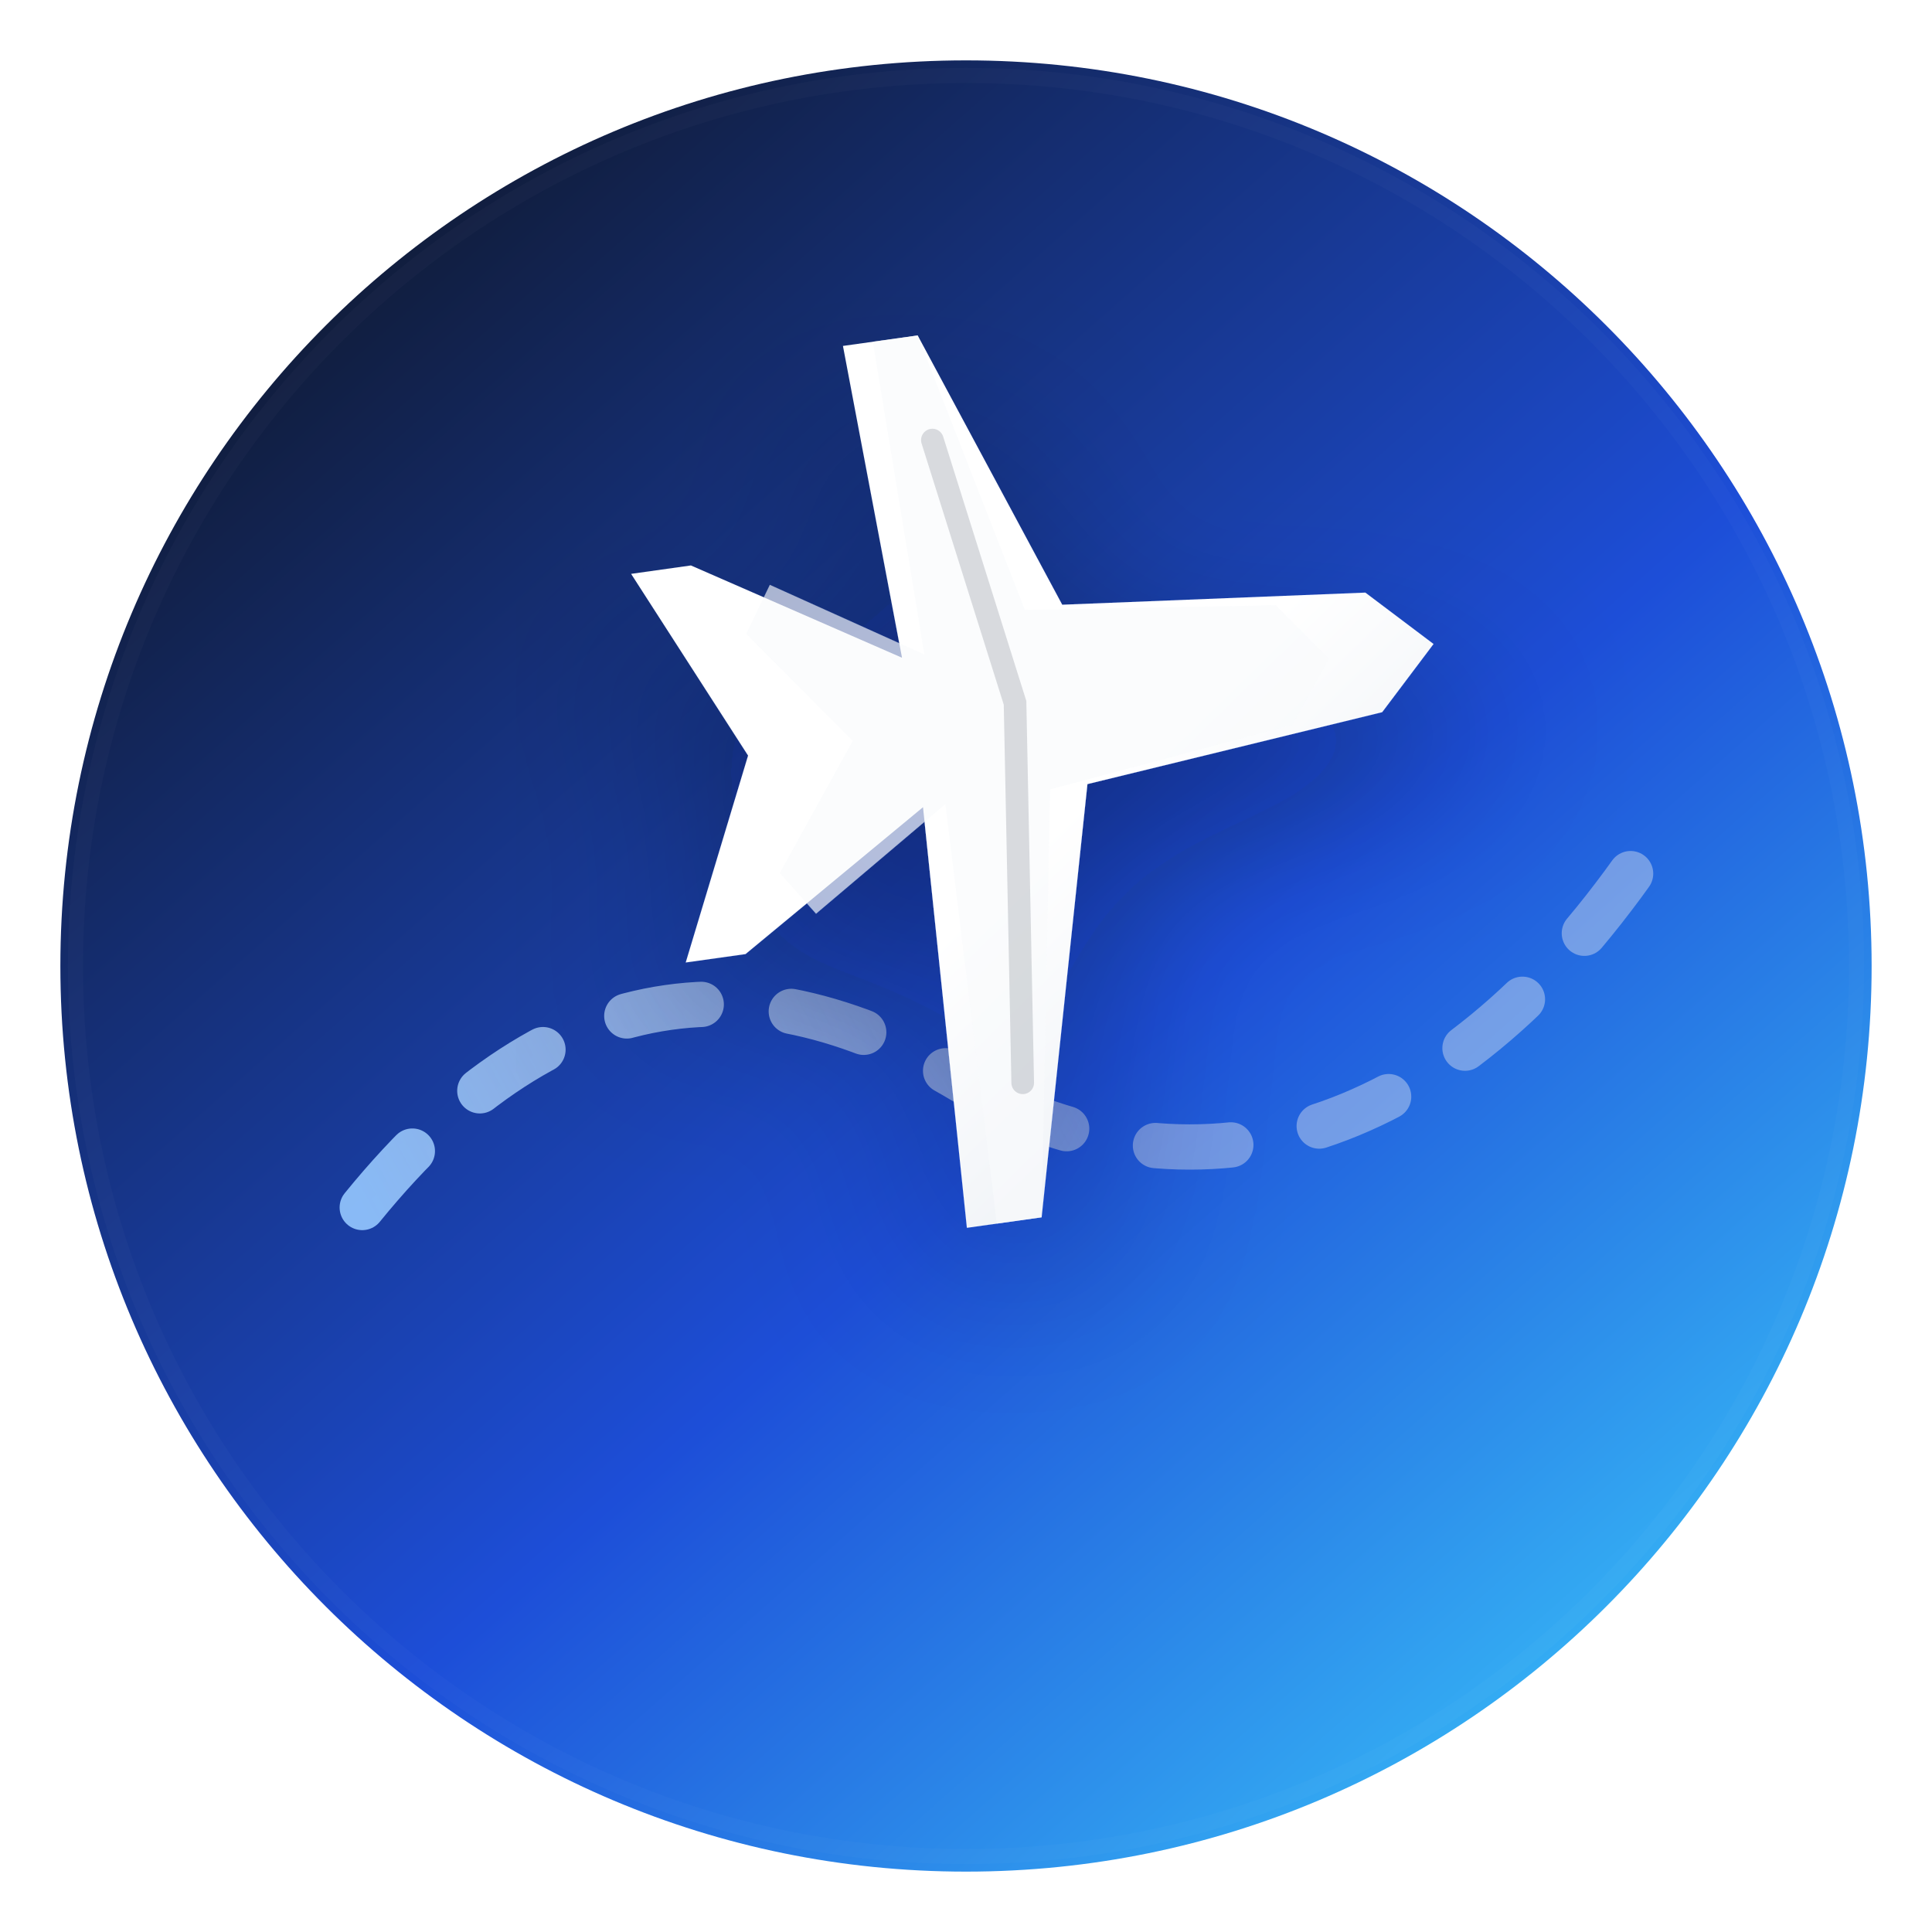
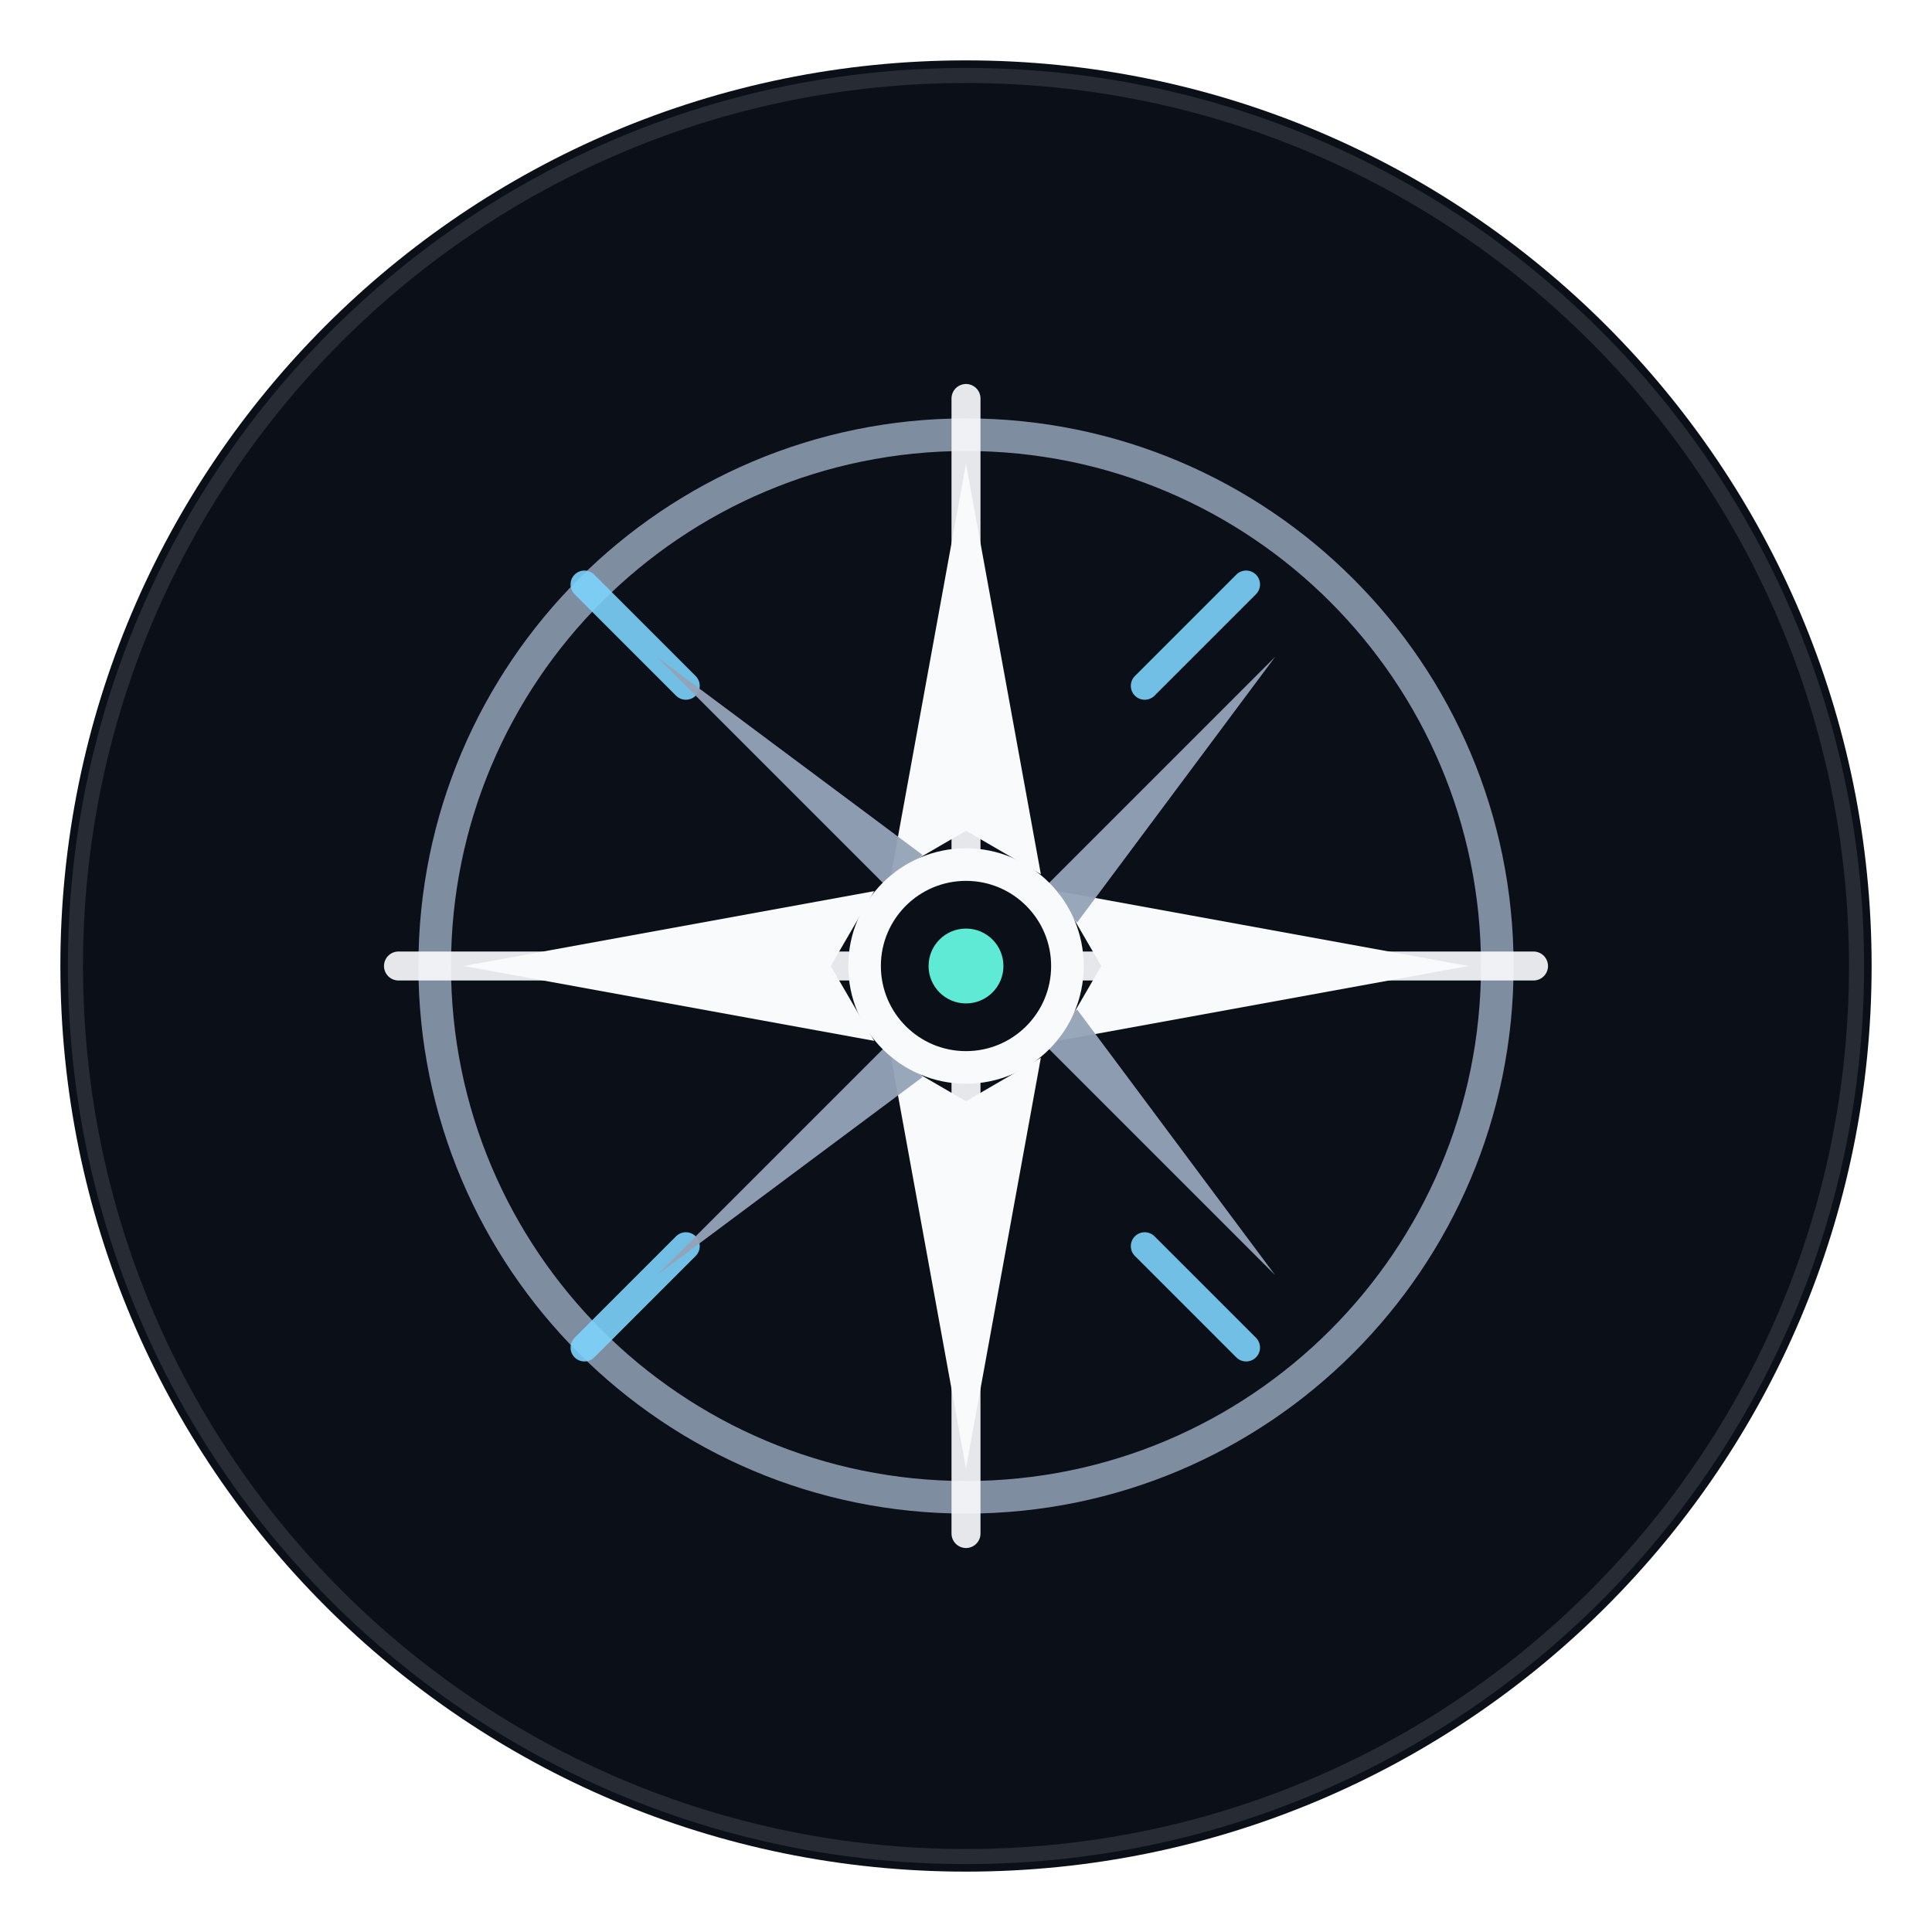
<svg xmlns="http://www.w3.org/2000/svg" viewBox="0 0 256 256" fill="none">
-   <defs>
-     <linearGradient id="bg" x1="36" y1="24" x2="220" y2="232" gradientUnits="userSpaceOnUse">
-       <stop stop-color="#0f172a" />
-       <stop offset="0.58" stop-color="#1d4ed8" />
-       <stop offset="1" stop-color="#38bdf8" />
-     </linearGradient>
-     <linearGradient id="plane" x1="86" y1="58" x2="158" y2="156" gradientUnits="userSpaceOnUse">
-       <stop stop-color="#ffffff" />
-       <stop offset="0.58" stop-color="#e2e8f0" />
-       <stop offset="1" stop-color="#94a3b8" />
-     </linearGradient>
-     <linearGradient id="trail" x1="46" y1="156" x2="126" y2="112" gradientUnits="userSpaceOnUse">
-       <stop stop-color="#93c5fd" stop-opacity="0.92" />
-       <stop offset="1" stop-color="#e2e8f0" stop-opacity="0.42" />
-     </linearGradient>
-     <filter id="shadow" x="0" y="0" width="256" height="256" filterUnits="userSpaceOnUse">
-       <feDropShadow dx="0" dy="10" stdDeviation="12" flood-color="#020617" flood-opacity="0.32" />
-     </filter>
-   </defs>
-   <circle cx="128" cy="128" r="120" fill="url(#bg)" />
-   <circle cx="128" cy="128" r="118" stroke="rgba(255,255,255,0.14)" stroke-opacity="0.14" stroke-width="2" />
-   <path d="M48 160 C74 128, 102 126, 132 146" fill="none" stroke="url(#trail)" stroke-width="6" stroke-linecap="round" stroke-dasharray="10 12" />
-   <path d="M132 146 C162 160, 194 150, 220 110" fill="none" stroke="url(#trail)" stroke-width="6" stroke-linecap="round" stroke-dasharray="10 12" />
-   <g filter="url(#shadow)" transform="translate(74 36) rotate(-8 54 54)">
-     <path d="M54 8 68 46 108 50 116 58 108 66 68 70 54 126 44 126 46 70 20 86 12 86 24 60 12 34 20 34 46 50 44 8Z" fill="url(#plane)" />
-     <path d="M54 8 63 46 96 50 102 58 96 66 63 70 54 126 48 126 49 70 30 82 26 76 38 60 26 44 30 38 49 50 48 8Z" fill="#f8fafc" opacity="0.64" />
-     <path d="M54 22 60 58 54 108" stroke="#1e293b" stroke-opacity="0.16" stroke-width="3" stroke-linecap="round" />
+   <circle cx="128" cy="128" r="120" fill="#0a0f18" />
+   <circle cx="128" cy="128" r="118" stroke="rgba(255,255,255,0.12)" stroke-width="2" />
+   <g transform="translate(128 128) scale(3.2) translate(-32 -32)">
+     <circle cx="32" cy="32" r="22" fill="none" stroke="#94a3b8" stroke-width="1.35" opacity="0.85" />
+     <path d="M32 8.5V55.5M8.5 32H55.5" stroke="#f8fafc" stroke-width="1.2" stroke-linecap="round" opacity="0.92" />
+     <path d="M16.2 16.2l4.2 4.2M43.6 16.2l-4.2 4.2M16.2 47.8l4.2-4.2M43.6 47.8l-4.2-4.2" stroke="#7dd3fc" stroke-width="1.15" stroke-linecap="round" opacity="0.9" />
+     <path fill="#f8fafc" d="M32 11.2 35.1 28.2 32 26.4 28.9 28.2Z" />
+     <path fill="#f8fafc" d="M52.8 32 35.8 35.1 37.6 32 35.8 28.9Z" />
+     <path fill="#f8fafc" d="M32 52.8 28.9 35.8 32 37.6 35.1 35.8Z" />
+     <path fill="#f8fafc" d="M11.2 32 28.2 28.9 26.4 32 28.2 35.1Z" />
+     <path fill="#94a3b8" d="M44.8 19.2 36.6 30.2 35.2 28.8 33.8 30.2Z" opacity="0.95" />
+     <path fill="#94a3b8" d="M44.8 44.8 33.8 33.8 35.2 35.2 36.6 33.8Z" opacity="0.95" />
+     <path fill="#94a3b8" d="M19.2 44.8 30.2 33.8 28.8 35.2 30.2 36.6Z" opacity="0.95" />
+     <path fill="#94a3b8" d="M19.2 19.2 30.2 30.2 28.8 28.8 30.2 27.4Z" opacity="0.95" />
+     <circle cx="32" cy="32" r="4.2" fill="#0a0f18" stroke="#f8fafc" stroke-width="1.35" />
+     <circle cx="32" cy="32" r="1.55" fill="#5eead4" />
  </g>
</svg>
